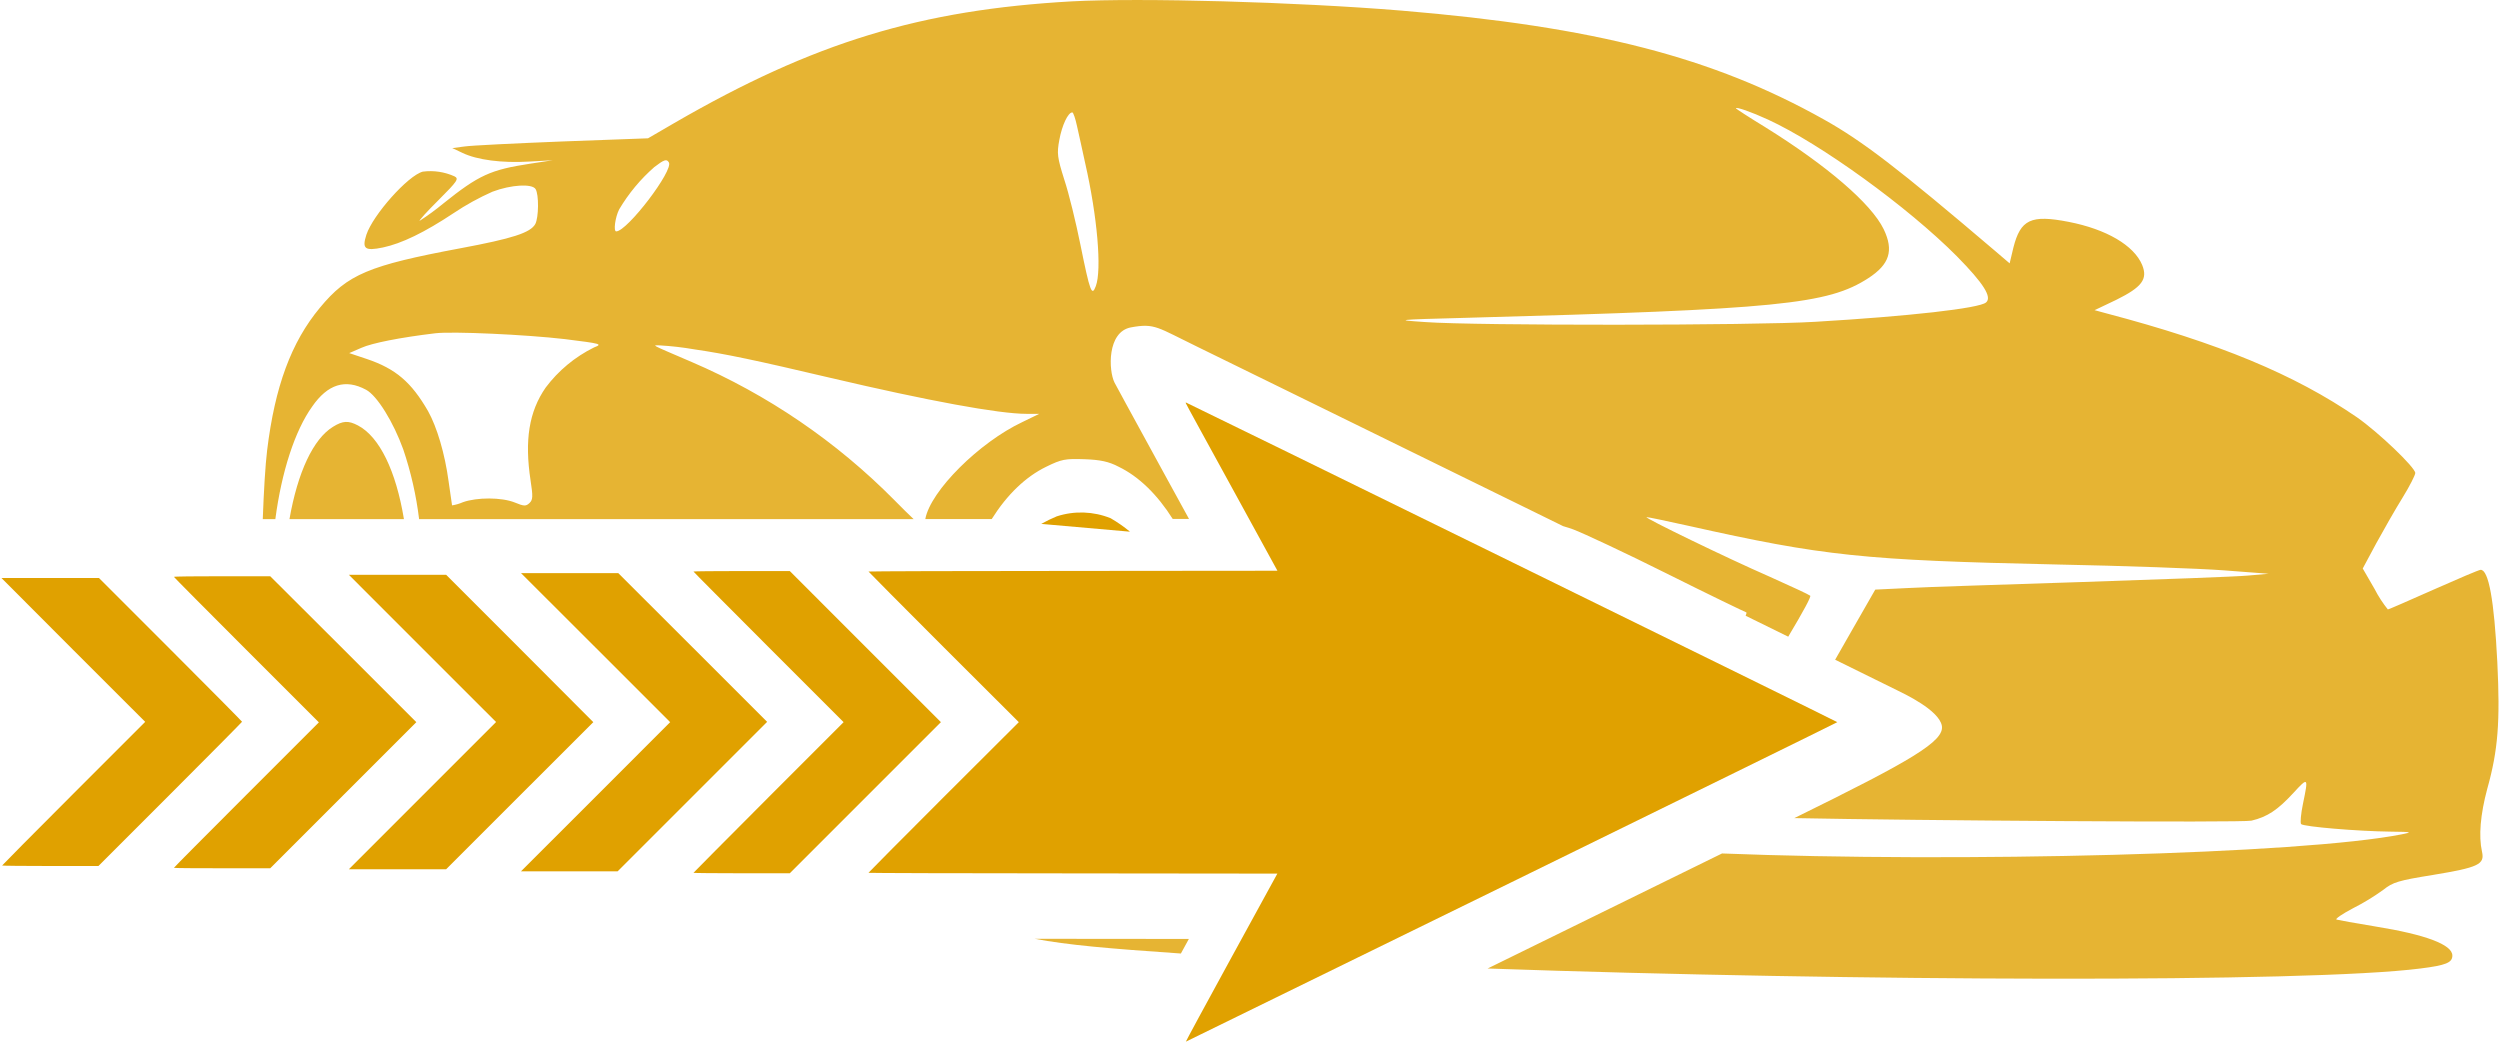
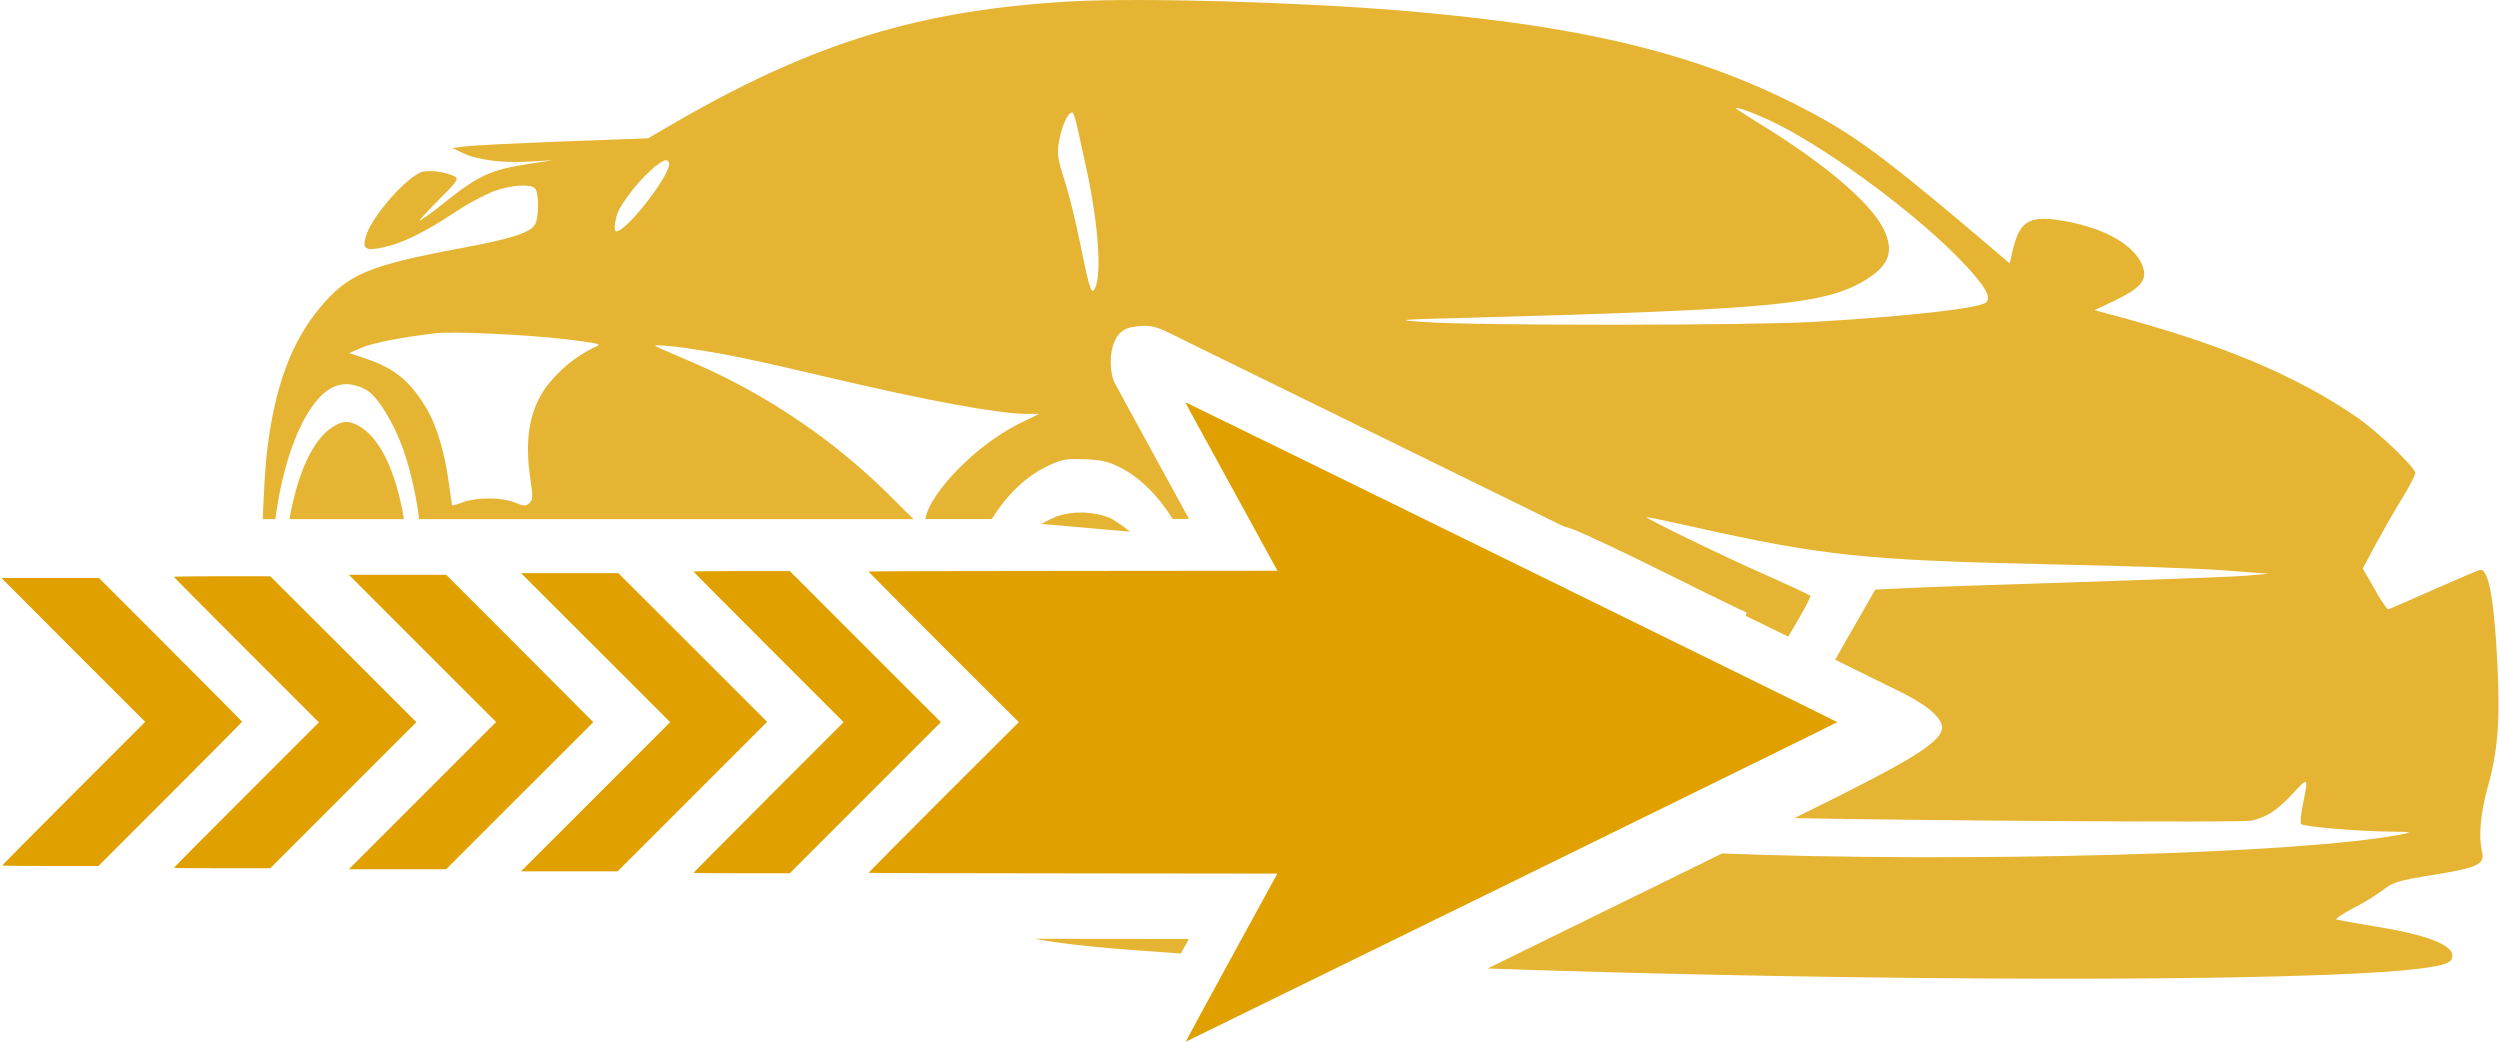
<svg xmlns="http://www.w3.org/2000/svg" viewBox="0 0 663.13 276.63" width="120px" height="50px">
  <path d="M421.35,218.88c0,.13,5.54,10.18,12.21,22.36l12.12,22.13-54.3.05c-29.86,0-54.3.09-54.3.16s9,9.11,19.93,20.06L377,303.58,357,323.53c-11,11-19.93,20-19.93,20.06s24.44.14,54.3.15l54.29.06-12.2,22.28c-6.7,12.25-12.16,22.32-12.1,22.35s173-84.71,173-84.85-172.76-84.9-173-84.9C421.33,218.68,421.3,218.78,421.35,218.88Z" transform="translate(-106.83 -111.8)" fill="#e0a100" />
  <path d="M290.6,263.58c0,.08,9,9.11,19.93,20.06l19.94,19.94-19.94,19.95c-10.95,11-19.93,20-19.93,20.06s5.76.12,12.8.12h12.78l20.06-20.06,20.07-20.07-20.07-20.06-20.06-20.07H303.4C296.36,263.45,290.6,263.51,290.6,263.58Z" transform="translate(-106.83 -111.8)" fill="#e0a100" />
  <path d="M264.61,283.78l19.8,19.8-19.8,19.81-19.81,19.8h25.66l19.86-19.85,19.84-19.84-19.77-19.77L270.63,264H244.8Z" transform="translate(-106.83 -111.8)" fill="#e0a100" />
  <path d="M218.63,284l19.55,19.54-19.55,19.55-19.54,19.55h25.83l19.55-19.55L264,303.58,244.47,284l-19.55-19.55H199.09Z" transform="translate(-106.83 -111.8)" fill="#e0a100" />
  <path d="M152.63,265c0,.09,8.66,8.8,19.23,19.38l19.26,19.25-19.26,19.26c-10.57,10.57-19.23,19.28-19.23,19.37s5.75.12,12.79.12H178.2L197.58,323,217,303.58l-19.37-19.37L178.2,264.83H165.42C158.38,264.83,152.63,264.88,152.63,265Z" transform="translate(-106.83 -111.8)" fill="#e0a100" />
  <path d="M125.91,284.43,145,303.5l-19,19c-10.47,10.47-19,19.08-19,19.15s5.75.13,12.8.13h12.78l19.08-19.08c10.49-10.49,19.06-19.15,19.06-19.23s-8.54-8.72-19-19.17l-19-19H106.83Z" transform="translate(-106.83 -111.8)" fill="#e0a100" />
-   <path d="M387.06,248.93a37.87,37.87,0,0,0-4.1,2L406.52,253a38.21,38.21,0,0,0-5.14-3.58A20.94,20.94,0,0,0,387.06,248.93Z" transform="translate(-106.83 -111.8)" fill="#e0a100" />
+   <path d="M387.06,248.93a37.87,37.87,0,0,0-4.1,2L406.52,253a38.21,38.21,0,0,0-5.14-3.58A20.94,20.94,0,0,0,387.06,248.93Z" transform="translate(-106.83 -111.8)" fill="#e0a100" opacity="0.8" />
  <path d="M213.71,249.66c-2.1-12.72-6.44-21.84-12.22-24.88-2.53-1.33-4-1.26-6.6.35-5.26,3.2-9.4,12.1-11.58,24.54Z" transform="translate(-106.83 -111.8)" fill="#e0a100" opacity="0.8" />
  <path d="M769.64,287.69c-.84-16.64-2.32-24.57-4.43-24.57-.42,0-6,2.38-12.49,5.26s-11.94,5.27-12.15,5.27a31.92,31.92,0,0,1-3.51-5.41l-3.16-5.47,3.58-6.67c2-3.66,5.13-9.13,7-12.15s3.37-6,3.37-6.53c0-1.48-9.76-10.81-15.51-14.82-16.57-11.37-36.72-19.73-66.56-27.59l-3.09-.84,5.75-2.74c6.81-3.37,8.43-5.48,6.88-9.27-2.17-5.19-9.47-9.48-19.51-11.44s-12.78-.63-14.68,6.81l-1,4.21-3.86-3.3c-25.84-22-35.18-29.14-45.43-34.89-29.56-16.57-60.94-24.65-112.2-28.93-28.22-2.32-69.09-3.44-87.55-2.46C351,114.41,322.6,123,285.53,144.46l-7,4.07-22.82.84c-12.5.5-24.22,1.06-26,1.34l-3.16.42,2.67,1.26c3.93,1.9,10.53,2.74,17.69,2.32l6.32-.35-6,.91c-10.53,1.62-13.62,3-23.1,10.6a66.45,66.45,0,0,1-6.24,4.57c-.29,0,2-2.53,5.05-5.55,5-5,5.41-5.62,4.21-6.25a15.56,15.56,0,0,0-8.42-1.26c-3.93,1-13.27,11.51-15,16.78-1.19,3.72-.42,4.35,4.36,3.37,5-1.05,11.09-4,18.81-9.13a67.88,67.88,0,0,1,10.32-5.69c5-1.89,10.54-2.17,11.45-.7s.84,7.51-.07,9.27c-1.27,2.32-6,3.86-19.94,6.46-24.3,4.56-29.91,6.88-37.28,15.8-7.59,9.12-11.94,20.92-14,37.84-.48,3.93-.88,10.72-1.16,18.29h3.34c1.66-12.6,5.19-23.48,9.76-29.87,4.14-6,8.85-7.45,14.32-4.5,2.95,1.55,7.3,8.64,9.9,15.87a93,93,0,0,1,4.2,18.49l131.33,0c-1.35-1.3-3.14-3-5.07-5a170.25,170.25,0,0,0-53.86-36.72c-11.44-4.91-10.46-4.42-8.49-4.42a80.36,80.36,0,0,1,9.13,1.05c8.28,1.19,16.57,2.95,36.22,7.58,26,6.11,44.73,9.55,52,9.55h3.44l-4.49,2.18c-11.45,5.4-24.37,18.25-25.77,25.7,0,0,0,0,0,.07h17.62c4.07-6.48,9-11.24,14.48-13.9,4.07-2,5.05-2.17,10.11-2,4.21.14,6.53.63,9.12,2,5.41,2.61,10.31,7.44,14.36,13.86h4.33l-5.71-10.41c-11.23-20.53-13.5-24.7-14.08-25.81h0c-1.59-3.19-2-13.47,4.37-14.65s7,0,17.57,5.12l22.35,10.95L514.38,248l7.18,3.53c1.07.32,2,.6,2.62.84,2.67,1,13.9,6.25,25,11.8s20.58,10.11,21,10.25c.13.05.06.38-.16.9l11.31,5.56c4.11-6.9,6.11-10.61,5.84-10.88s-5.13-2.53-10.95-5.13c-11.1-4.84-33.36-15.66-32.51-15.73.21-.07,5.26,1,11.23,2.32,35.74,8,46.34,9.13,97.81,10.25,17.76.35,37.7,1.06,44.23,1.55l11.94.91-5.62.49c-3.09.28-22.68,1-43.53,1.69s-41.85,1.33-46.62,1.61l-8.71.42L598,279.62,593.79,287l10.55,5.2,6.27,3.09c1.54.77,10.72,5.08,11.51,9.21s-8.06,9.26-39.17,24.56c32.31.65,118.87,1.25,121.39.68,4.21-1,6.95-2.81,11.16-7.38,3.94-4.28,4-4.21,2.53,2.88-.56,2.67-.77,5.13-.49,5.41.7.7,15,1.9,23.66,2,5.76.07,6,.14,3.16.7-26.69,5.3-117.58,7.57-180.61,5.1l-49.49,24.29L501.5,369c97.32,3.39,217.72,3.83,247.71,0,6.81-.85,8.49-1.55,8.49-3.44,0-2.88-7-5.55-20.5-7.73-5.13-.84-9.76-1.68-10.25-1.82s1.47-1.48,4.35-3a60.41,60.41,0,0,0,8.08-4.92c2.52-2,3.93-2.45,13.13-3.93,12.14-2,13.83-2.81,13.06-6.18-.92-4.14-.43-9.9,1.4-16.71C769.85,311,770.41,303.42,769.64,287.69ZM264.19,204.07a35.86,35.86,0,0,0-12.85,10.67c-4.43,6.39-5.62,14-4,24.64.64,4.22.64,5.13-.28,6s-1.4.92-3.93-.14c-3.51-1.4-10-1.4-13.76-.07a11.59,11.59,0,0,1-2.88.84c0-.07-.42-2.94-.91-6.31-1-7.45-3.09-14.47-5.48-18.75-4.42-7.65-8.56-11.23-16.29-13.83l-4.63-1.55,3.23-1.4c2.81-1.26,10.25-2.74,19.59-3.86,4.56-.56,24.15.35,34.4,1.54C266.29,203.09,266.5,203.16,264.19,204.07Zm5.89-30.82c-.77,0-.28-3.73.78-5.83a46.2,46.2,0,0,1,9.33-11.24c2.6-2,3.3-2.24,3.87-1.26C285.39,157,273,173.25,270.08,173.25Zm127.37,14.53c-1.06,2.88-1.55,1.54-4.08-10.95-1.19-5.9-3.08-13.69-4.28-17.28-1.89-6-2-7-1.33-10.6.7-3.86,2.31-7.3,3.44-7.3.28,0,.84,1.69,1.26,3.65s1.48,6.53,2.18,9.9C397.87,169.38,399.06,183.5,397.45,187.78Zm236.4,4.35c-1.83,1.55-20.36,3.65-45.36,5.13-16.29,1-90.08,1.05-103.56.07-8.28-.56-8.07-.63,10.88-1.13,83.06-2.24,96.05-3.58,106.79-10.53,5.62-3.65,6.82-7.3,4.08-13-3.3-6.81-15.1-16.92-31.46-27.1-4.28-2.6-7.79-4.91-7.79-5,0-.49,4.21,1,8.56,3,14,6.46,37.08,23.17,50.14,36.3C633.22,187.08,635.53,190.73,633.85,192.13Z" transform="translate(-106.83 -111.8)" fill="#e0a100" opacity="0.8" />
  <path d="M381.2,361.11c8.93,1.66,19.26,2.57,38.84,3.91l2.12-3.87Z" transform="translate(-106.83 -111.8)" fill="#e0a100" opacity="0.8" />
</svg>
